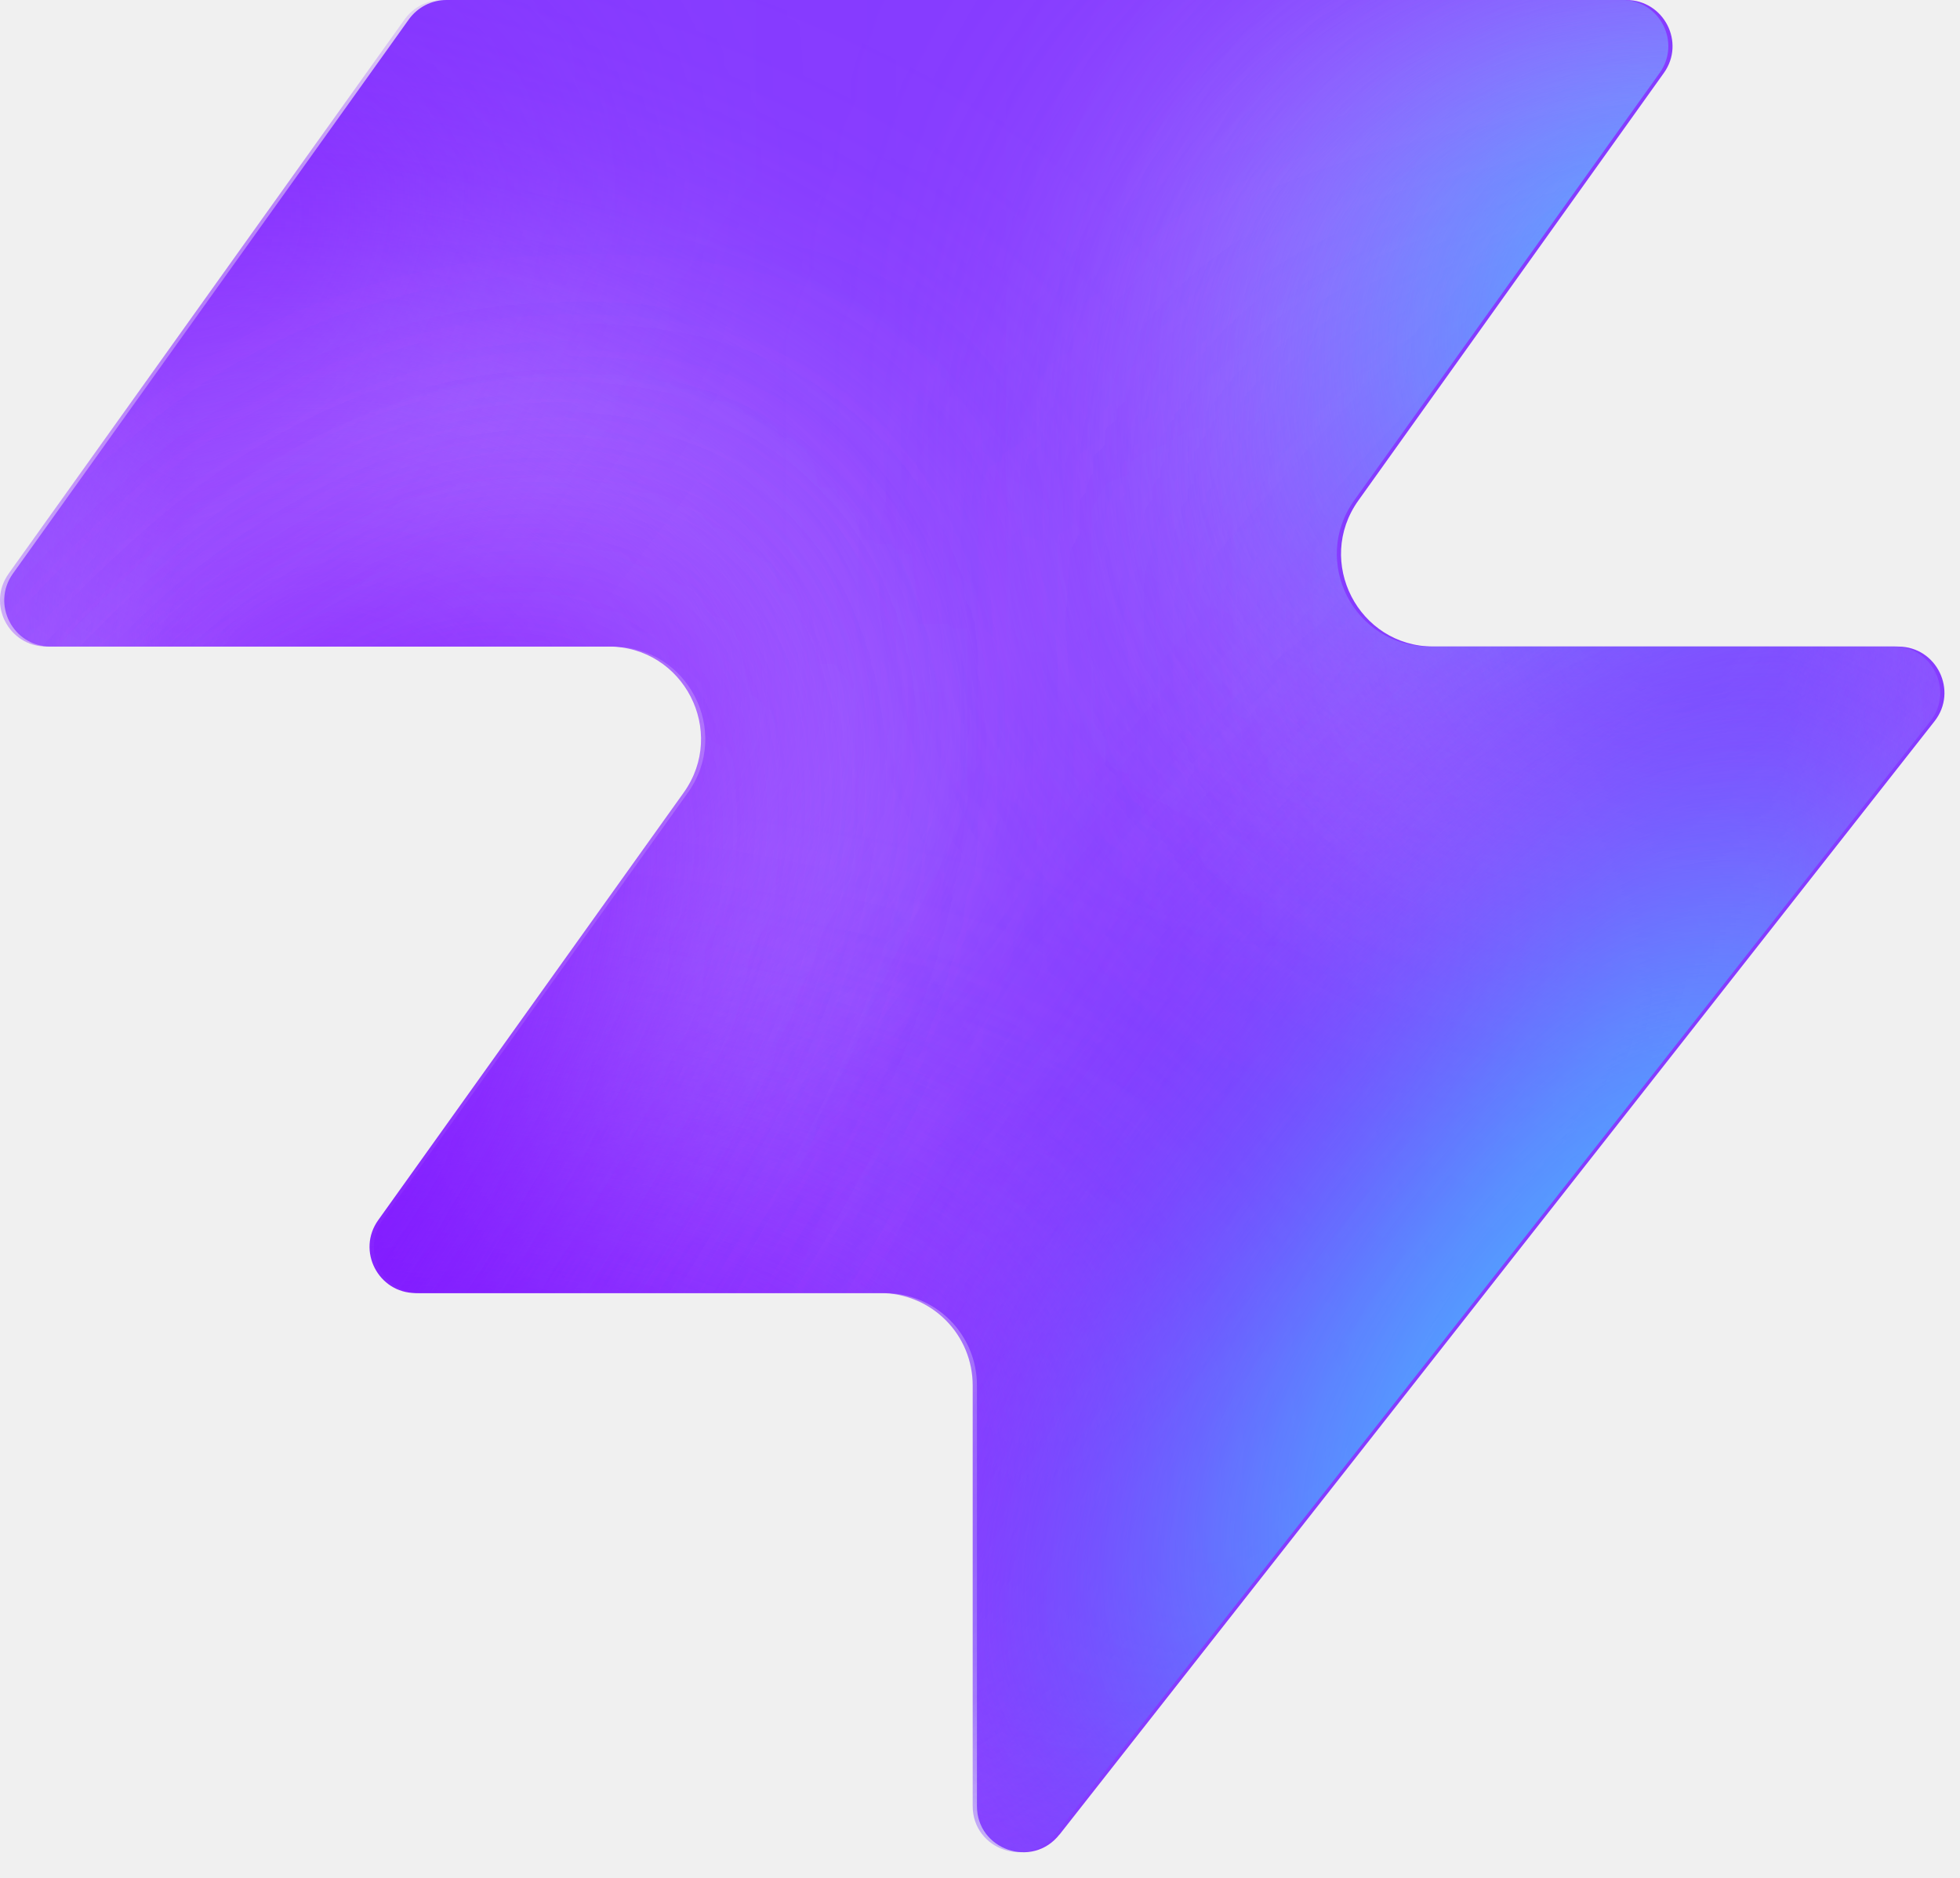
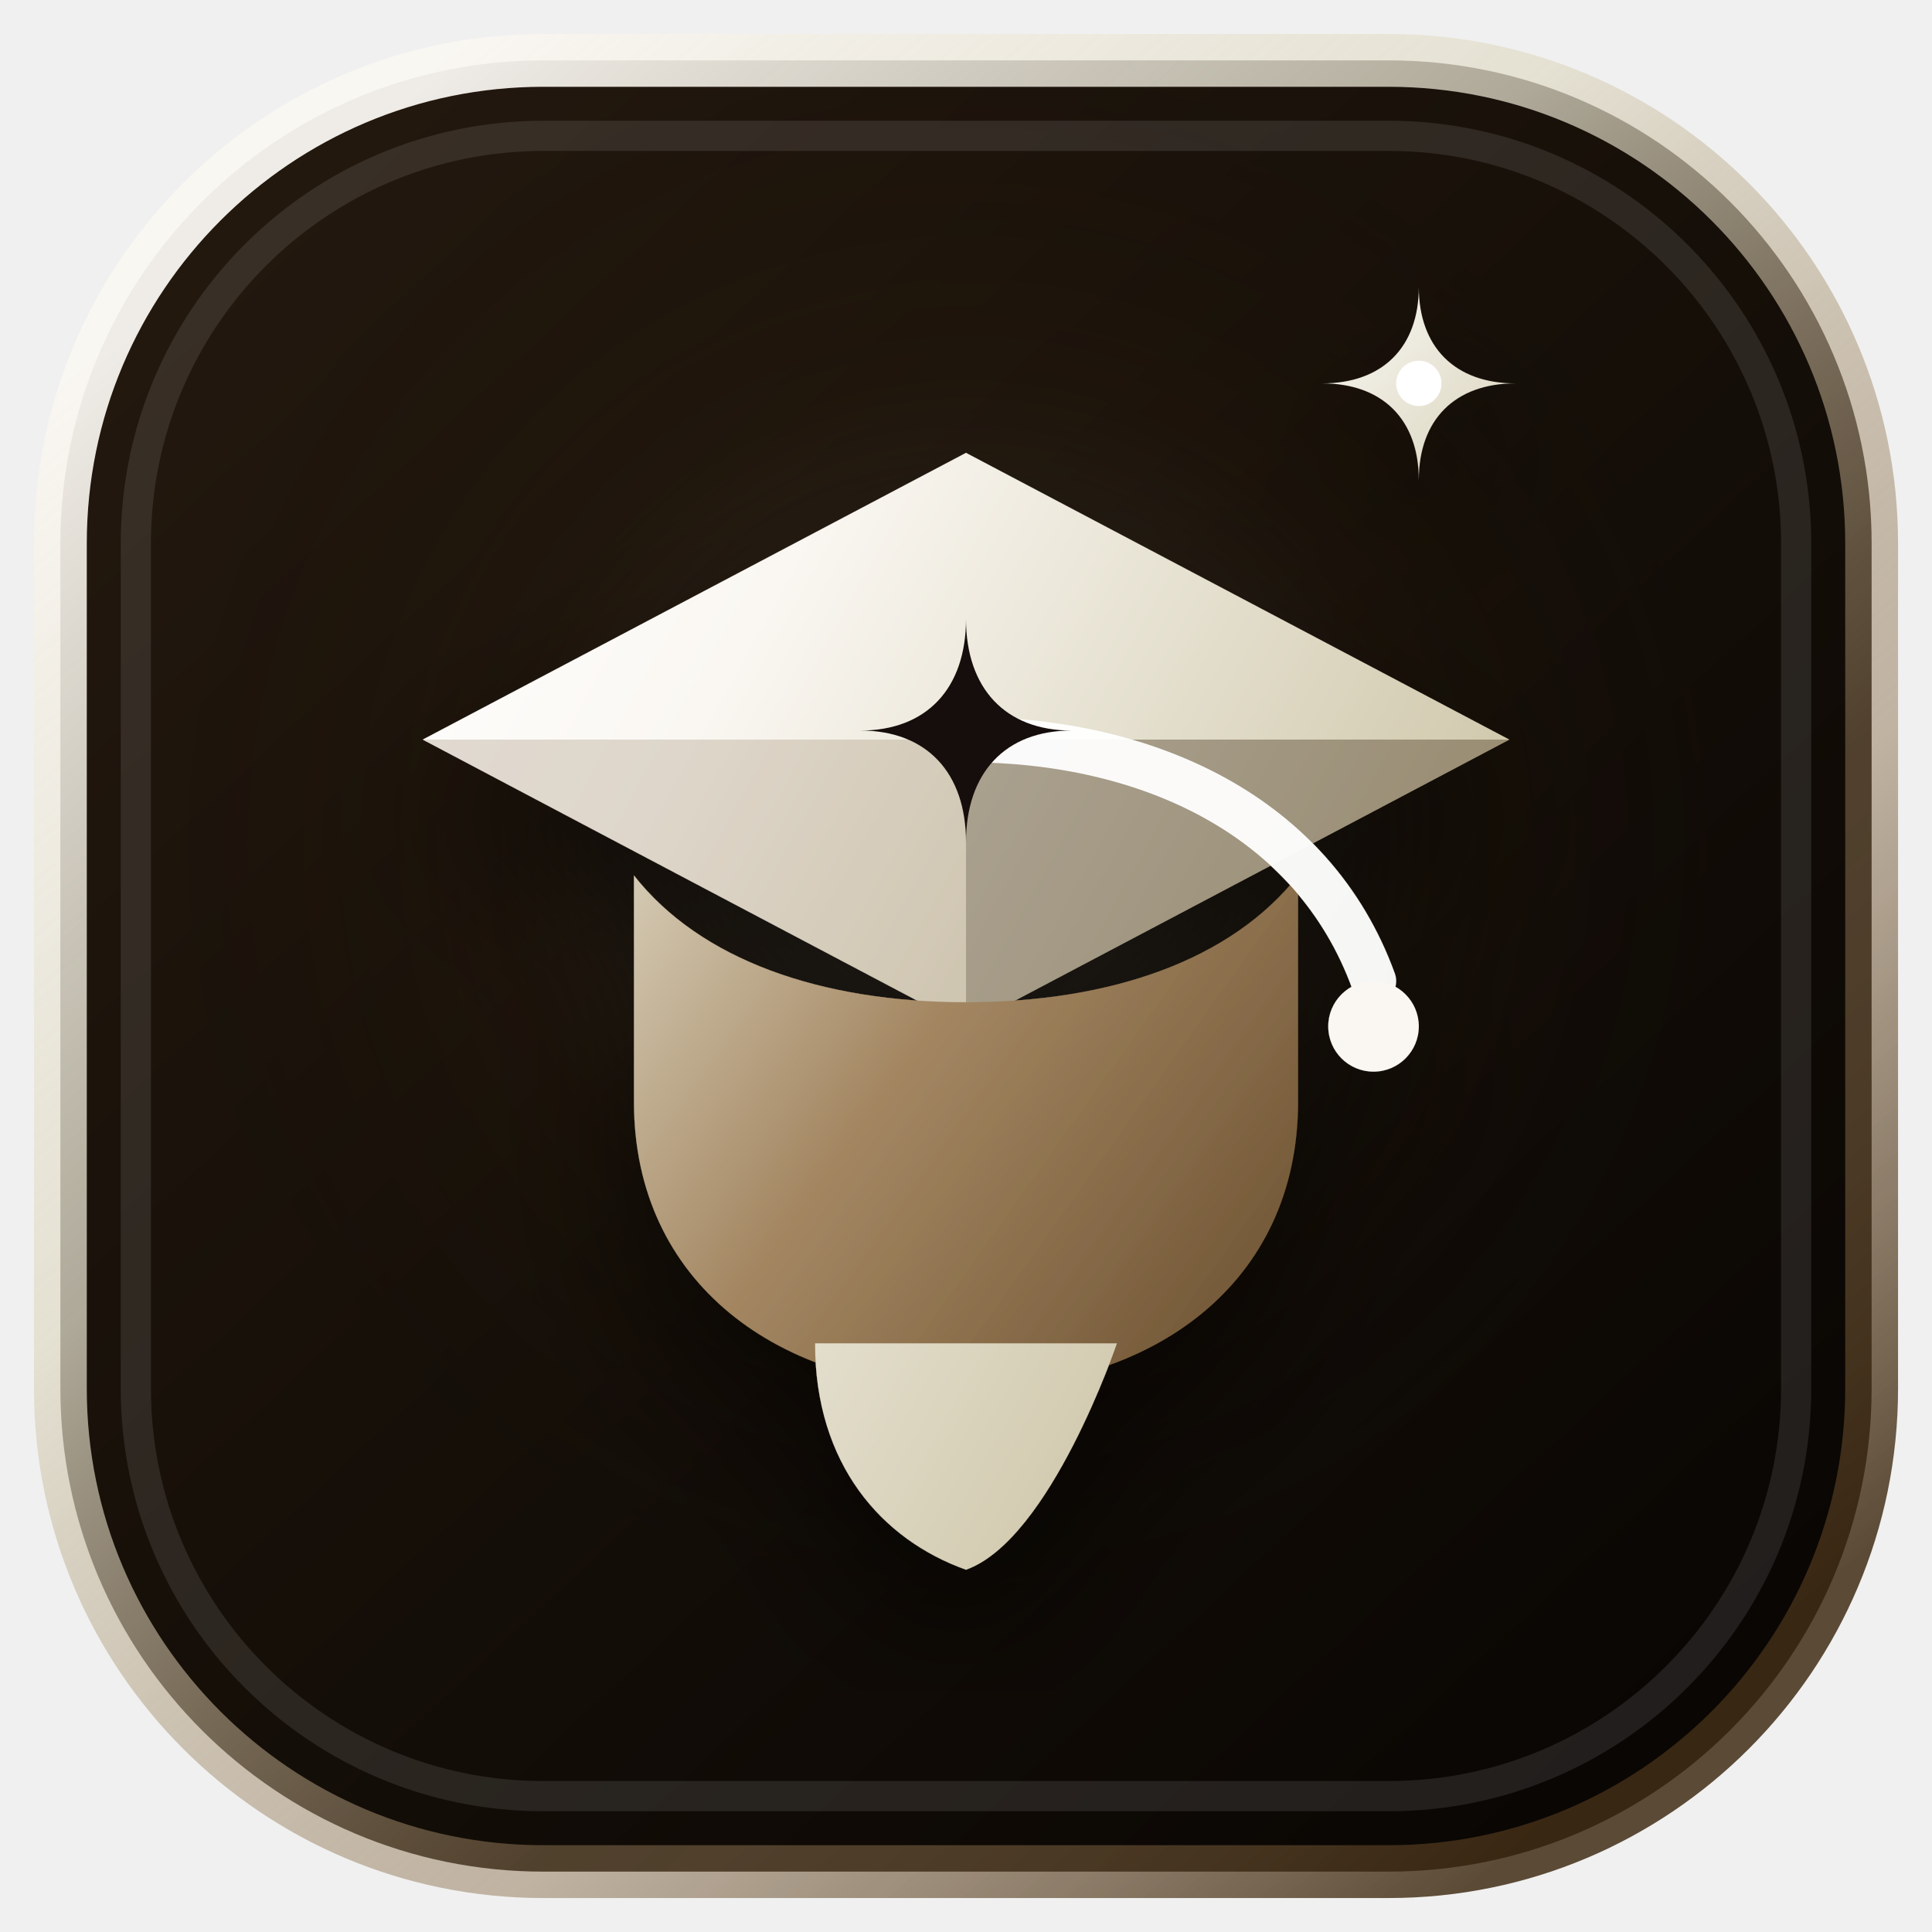
- <svg xmlns="http://www.w3.org/2000/svg" width="48" height="46" fill="none" viewBox="0 0 48 46">
-   <path fill="#863bff" d="M25.946 44.938c-.664.845-2.021.375-2.021-.698V33.937a2.26 2.26 0 0 0-2.262-2.262H10.287c-.92 0-1.456-1.04-.92-1.788l7.48-10.471c1.07-1.497 0-3.578-1.842-3.578H1.237c-.92 0-1.456-1.04-.92-1.788L10.013.474c.214-.297.556-.474.92-.474h28.894c.92 0 1.456 1.04.92 1.788l-7.48 10.471c-1.07 1.498 0 3.579 1.842 3.579h11.377c.943 0 1.473 1.088.89 1.83L25.947 44.94z" style="fill:#863bff;fill:color(display-p3 .525 .23 1);fill-opacity:1" />
-   <mask id="a" width="48" height="46" x="0" y="0" maskUnits="userSpaceOnUse" style="mask-type:alpha">
-     <path fill="#000" d="M25.842 44.938c-.664.844-2.021.375-2.021-.698V33.937a2.26 2.26 0 0 0-2.262-2.262H10.183c-.92 0-1.456-1.04-.92-1.788l7.48-10.471c1.07-1.498 0-3.579-1.842-3.579H1.133c-.92 0-1.456-1.04-.92-1.787L9.91.473c.214-.297.556-.474.92-.474h28.894c.92 0 1.456 1.04.92 1.788l-7.48 10.471c-1.07 1.498 0 3.578 1.842 3.578h11.377c.943 0 1.473 1.088.89 1.832L25.843 44.94z" style="fill:#000;fill-opacity:1" />
-   </mask>
-   <g mask="url(#a)">
-     <g filter="url(#b)">
-       <ellipse cx="5.508" cy="14.704" fill="#ede6ff" rx="5.508" ry="14.704" style="fill:#ede6ff;fill:color(display-p3 .927 .903 1);fill-opacity:1" transform="matrix(.00324 1 1 -.00324 -4.47 31.516)" />
-     </g>
-     <g filter="url(#c)">
-       <ellipse cx="10.399" cy="29.851" fill="#ede6ff" rx="10.399" ry="29.851" style="fill:#ede6ff;fill:color(display-p3 .927 .903 1);fill-opacity:1" transform="matrix(.00324 1 1 -.00324 -39.328 7.883)" />
-     </g>
-     <g filter="url(#d)">
-       <ellipse cx="5.508" cy="30.487" fill="#7e14ff" rx="5.508" ry="30.487" style="fill:#7e14ff;fill:color(display-p3 .492 .077 1);fill-opacity:1" transform="rotate(89.814 -25.913 -14.639)scale(1 -1)" />
-     </g>
-     <g filter="url(#e)">
-       <ellipse cx="5.508" cy="30.599" fill="#7e14ff" rx="5.508" ry="30.599" style="fill:#7e14ff;fill:color(display-p3 .492 .077 1);fill-opacity:1" transform="rotate(89.814 -32.644 -3.334)scale(1 -1)" />
-     </g>
-     <g filter="url(#f)">
-       <ellipse cx="5.508" cy="30.599" fill="#7e14ff" rx="5.508" ry="30.599" style="fill:#7e14ff;fill:color(display-p3 .492 .077 1);fill-opacity:1" transform="matrix(.00324 1 1 -.00324 -34.34 30.47)" />
-     </g>
-     <g filter="url(#g)">
-       <ellipse cx="14.072" cy="22.078" fill="#ede6ff" rx="14.072" ry="22.078" style="fill:#ede6ff;fill:color(display-p3 .927 .903 1);fill-opacity:1" transform="rotate(93.35 24.506 48.493)scale(-1 1)" />
-     </g>
-     <g filter="url(#h)">
-       <ellipse cx="3.47" cy="21.501" fill="#7e14ff" rx="3.47" ry="21.501" style="fill:#7e14ff;fill:color(display-p3 .492 .077 1);fill-opacity:1" transform="rotate(89.009 28.708 47.59)scale(-1 1)" />
-     </g>
-     <g filter="url(#i)">
-       <ellipse cx="3.47" cy="21.501" fill="#7e14ff" rx="3.47" ry="21.501" style="fill:#7e14ff;fill:color(display-p3 .492 .077 1);fill-opacity:1" transform="rotate(89.009 28.708 47.59)scale(-1 1)" />
-     </g>
-     <g filter="url(#j)">
-       <ellipse cx=".387" cy="8.972" fill="#7e14ff" rx="4.407" ry="29.108" style="fill:#7e14ff;fill:color(display-p3 .492 .077 1);fill-opacity:1" transform="rotate(39.51 .387 8.972)" />
-     </g>
-     <g filter="url(#k)">
-       <ellipse cx="47.523" cy="-6.092" fill="#7e14ff" rx="4.407" ry="29.108" style="fill:#7e14ff;fill:color(display-p3 .492 .077 1);fill-opacity:1" transform="rotate(37.892 47.523 -6.092)" />
-     </g>
-     <g filter="url(#l)">
-       <ellipse cx="41.412" cy="6.333" fill="#47bfff" rx="5.971" ry="9.665" style="fill:#47bfff;fill:color(display-p3 .28 .748 1);fill-opacity:1" transform="rotate(37.892 41.412 6.333)" />
-     </g>
-     <g filter="url(#m)">
-       <ellipse cx="-1.879" cy="38.332" fill="#7e14ff" rx="4.407" ry="29.108" style="fill:#7e14ff;fill:color(display-p3 .492 .077 1);fill-opacity:1" transform="rotate(37.892 -1.88 38.332)" />
-     </g>
-     <g filter="url(#n)">
-       <ellipse cx="-1.879" cy="38.332" fill="#7e14ff" rx="4.407" ry="29.108" style="fill:#7e14ff;fill:color(display-p3 .492 .077 1);fill-opacity:1" transform="rotate(37.892 -1.88 38.332)" />
-     </g>
-     <g filter="url(#o)">
-       <ellipse cx="35.651" cy="29.907" fill="#7e14ff" rx="4.407" ry="29.108" style="fill:#7e14ff;fill:color(display-p3 .492 .077 1);fill-opacity:1" transform="rotate(37.892 35.651 29.907)" />
-     </g>
-     <g filter="url(#p)">
-       <ellipse cx="38.418" cy="32.4" fill="#47bfff" rx="5.971" ry="15.297" style="fill:#47bfff;fill:color(display-p3 .28 .748 1);fill-opacity:1" transform="rotate(37.892 38.418 32.4)" />
-     </g>
-   </g>
+ <svg xmlns="http://www.w3.org/2000/svg" viewBox="0 0 64 64" fill="none">
  <defs>
-     <filter id="b" width="60.045" height="41.654" x="-19.77" y="16.149" color-interpolation-filters="sRGB" filterUnits="userSpaceOnUse">
-       <feFlood flood-opacity="0" result="BackgroundImageFix" />
-       <feBlend in="SourceGraphic" in2="BackgroundImageFix" result="shape" />
-       <feGaussianBlur result="effect1_foregroundBlur_2002_17158" stdDeviation="7.659" />
-     </filter>
-     <filter id="c" width="90.34" height="51.437" x="-54.613" y="-7.533" color-interpolation-filters="sRGB" filterUnits="userSpaceOnUse">
-       <feFlood flood-opacity="0" result="BackgroundImageFix" />
-       <feBlend in="SourceGraphic" in2="BackgroundImageFix" result="shape" />
-       <feGaussianBlur result="effect1_foregroundBlur_2002_17158" stdDeviation="7.659" />
-     </filter>
-     <filter id="d" width="79.355" height="29.4" x="-49.64" y="2.03" color-interpolation-filters="sRGB" filterUnits="userSpaceOnUse">
-       <feFlood flood-opacity="0" result="BackgroundImageFix" />
-       <feBlend in="SourceGraphic" in2="BackgroundImageFix" result="shape" />
-       <feGaussianBlur result="effect1_foregroundBlur_2002_17158" stdDeviation="4.596" />
-     </filter>
-     <filter id="e" width="79.579" height="29.4" x="-45.045" y="20.029" color-interpolation-filters="sRGB" filterUnits="userSpaceOnUse">
-       <feFlood flood-opacity="0" result="BackgroundImageFix" />
-       <feBlend in="SourceGraphic" in2="BackgroundImageFix" result="shape" />
-       <feGaussianBlur result="effect1_foregroundBlur_2002_17158" stdDeviation="4.596" />
-     </filter>
-     <filter id="f" width="79.579" height="29.4" x="-43.513" y="21.178" color-interpolation-filters="sRGB" filterUnits="userSpaceOnUse">
-       <feFlood flood-opacity="0" result="BackgroundImageFix" />
-       <feBlend in="SourceGraphic" in2="BackgroundImageFix" result="shape" />
-       <feGaussianBlur result="effect1_foregroundBlur_2002_17158" stdDeviation="4.596" />
-     </filter>
-     <filter id="g" width="74.749" height="58.852" x="15.756" y="-17.901" color-interpolation-filters="sRGB" filterUnits="userSpaceOnUse">
-       <feFlood flood-opacity="0" result="BackgroundImageFix" />
-       <feBlend in="SourceGraphic" in2="BackgroundImageFix" result="shape" />
-       <feGaussianBlur result="effect1_foregroundBlur_2002_17158" stdDeviation="7.659" />
-     </filter>
-     <filter id="h" width="61.377" height="25.362" x="23.548" y="2.284" color-interpolation-filters="sRGB" filterUnits="userSpaceOnUse">
-       <feFlood flood-opacity="0" result="BackgroundImageFix" />
-       <feBlend in="SourceGraphic" in2="BackgroundImageFix" result="shape" />
-       <feGaussianBlur result="effect1_foregroundBlur_2002_17158" stdDeviation="4.596" />
-     </filter>
-     <filter id="i" width="61.377" height="25.362" x="23.548" y="2.284" color-interpolation-filters="sRGB" filterUnits="userSpaceOnUse">
-       <feFlood flood-opacity="0" result="BackgroundImageFix" />
-       <feBlend in="SourceGraphic" in2="BackgroundImageFix" result="shape" />
-       <feGaussianBlur result="effect1_foregroundBlur_2002_17158" stdDeviation="4.596" />
-     </filter>
-     <filter id="j" width="56.045" height="63.649" x="-27.636" y="-22.853" color-interpolation-filters="sRGB" filterUnits="userSpaceOnUse">
-       <feFlood flood-opacity="0" result="BackgroundImageFix" />
-       <feBlend in="SourceGraphic" in2="BackgroundImageFix" result="shape" />
-       <feGaussianBlur result="effect1_foregroundBlur_2002_17158" stdDeviation="4.596" />
-     </filter>
-     <filter id="k" width="54.814" height="64.646" x="20.116" y="-38.415" color-interpolation-filters="sRGB" filterUnits="userSpaceOnUse">
-       <feFlood flood-opacity="0" result="BackgroundImageFix" />
-       <feBlend in="SourceGraphic" in2="BackgroundImageFix" result="shape" />
-       <feGaussianBlur result="effect1_foregroundBlur_2002_17158" stdDeviation="4.596" />
-     </filter>
-     <filter id="l" width="33.541" height="35.313" x="24.641" y="-11.323" color-interpolation-filters="sRGB" filterUnits="userSpaceOnUse">
-       <feFlood flood-opacity="0" result="BackgroundImageFix" />
-       <feBlend in="SourceGraphic" in2="BackgroundImageFix" result="shape" />
-       <feGaussianBlur result="effect1_foregroundBlur_2002_17158" stdDeviation="4.596" />
-     </filter>
-     <filter id="m" width="54.814" height="64.646" x="-29.286" y="6.009" color-interpolation-filters="sRGB" filterUnits="userSpaceOnUse">
-       <feFlood flood-opacity="0" result="BackgroundImageFix" />
-       <feBlend in="SourceGraphic" in2="BackgroundImageFix" result="shape" />
-       <feGaussianBlur result="effect1_foregroundBlur_2002_17158" stdDeviation="4.596" />
-     </filter>
-     <filter id="n" width="54.814" height="64.646" x="-29.286" y="6.009" color-interpolation-filters="sRGB" filterUnits="userSpaceOnUse">
-       <feFlood flood-opacity="0" result="BackgroundImageFix" />
-       <feBlend in="SourceGraphic" in2="BackgroundImageFix" result="shape" />
-       <feGaussianBlur result="effect1_foregroundBlur_2002_17158" stdDeviation="4.596" />
-     </filter>
-     <filter id="o" width="54.814" height="64.646" x="8.244" y="-2.416" color-interpolation-filters="sRGB" filterUnits="userSpaceOnUse">
-       <feFlood flood-opacity="0" result="BackgroundImageFix" />
-       <feBlend in="SourceGraphic" in2="BackgroundImageFix" result="shape" />
-       <feGaussianBlur result="effect1_foregroundBlur_2002_17158" stdDeviation="4.596" />
-     </filter>
-     <filter id="p" width="39.409" height="43.623" x="18.713" y="10.588" color-interpolation-filters="sRGB" filterUnits="userSpaceOnUse">
-       <feFlood flood-opacity="0" result="BackgroundImageFix" />
-       <feBlend in="SourceGraphic" in2="BackgroundImageFix" result="shape" />
-       <feGaussianBlur result="effect1_foregroundBlur_2002_17158" stdDeviation="4.596" />
+     <linearGradient id="cgBgGrad" x1="6" y1="4" x2="58" y2="60" gradientUnits="userSpaceOnUse">
+       <stop offset="0%" stop-color="#24190F" />
+       <stop offset="45%" stop-color="#171009" />
+       <stop offset="100%" stop-color="#080503" />
+     </linearGradient>
+     <linearGradient id="cgBorderGrad" x1="10" y1="6" x2="54" y2="58" gradientUnits="userSpaceOnUse">
+       <stop offset="0%" stop-color="#FAF7F2" stop-opacity="0.95" />
+       <stop offset="35%" stop-color="#E1DCC9" stop-opacity="0.75" />
+       <stop offset="70%" stop-color="#8F7554" stop-opacity="0.5" />
+       <stop offset="100%" stop-color="#412D15" stop-opacity="0.85" />
+     </linearGradient>
+     <linearGradient id="cgGoldTop" x1="14" y1="15" x2="50" y2="35" gradientUnits="userSpaceOnUse">
+       <stop offset="0%" stop-color="#FFFFFF" />
+       <stop offset="30%" stop-color="#FAF7F2" />
+       <stop offset="65%" stop-color="#E1DCC9" />
+       <stop offset="100%" stop-color="#C9BF9F" />
+     </linearGradient>
+     <linearGradient id="cgGoldDark" x1="18" y1="28" x2="46" y2="48" gradientUnits="userSpaceOnUse">
+       <stop offset="0%" stop-color="#E1DCC9" />
+       <stop offset="40%" stop-color="#A48762" />
+       <stop offset="100%" stop-color="#5C4223" />
+     </linearGradient>
+     <linearGradient id="cgSparkleGrad" x1="42" y1="9" x2="52" y2="19" gradientUnits="userSpaceOnUse">
+       <stop offset="0%" stop-color="#FFFFFF" />
+       <stop offset="60%" stop-color="#E1DCC9" />
+       <stop offset="100%" stop-color="#8F7554" />
+     </linearGradient>
+     <radialGradient id="cgGlow" cx="32" cy="28" r="28" gradientUnits="userSpaceOnUse">
+       <stop offset="0%" stop-color="#E1DCC9" stop-opacity="0.28" />
+       <stop offset="55%" stop-color="#412D15" stop-opacity="0.1" />
+       <stop offset="100%" stop-color="#000000" stop-opacity="0" />
+     </radialGradient>
+     <filter id="cgShadow" x="8" y="8" width="48" height="48" filterUnits="userSpaceOnUse">
+       <feDropShadow dx="0" dy="2.5" stdDeviation="2.5" flood-color="#000000" flood-opacity="0.6" />
    </filter>
  </defs>
+   <rect x="2" y="2" width="60" height="60" rx="16" fill="url(#cgBgGrad)" />
+   <rect x="2" y="2" width="60" height="60" rx="16" fill="url(#cgGlow)" />
+   <rect x="2" y="2" width="60" height="60" rx="16" stroke="url(#cgBorderGrad)" stroke-width="1.75" />
+   <rect x="4.5" y="4.5" width="55" height="55" rx="13.5" stroke="#FFFFFF" stroke-opacity="0.1" stroke-width="1" />
+   <g filter="url(#cgShadow)">
+     <path d="M32 15 L50 24.5 L32 34 L14 24.5 Z" fill="url(#cgGoldTop)" />
+     <path d="M14 24.5 L32 34 L32 24.5 Z" fill="#8F7554" fill-opacity="0.25" />
+     <path d="M50 24.5 L32 34 L32 24.5 Z" fill="#412D15" fill-opacity="0.38" />
+     <path d="M21 29 L21 36.5 C21 42.5 25.8 46 32 46 C38.2 46 43 42.5 43 36.5 L43 29 C40.8 31.8 36.8 33.2 32 33.2 C27.2 33.2 23.2 31.8 21 29 Z" fill="url(#cgGoldDark)" />
+     <path d="M27 44.5 C27 48.5 29.2 51 32 52 C34.8 51 37 44.5 37 44.5 Z" fill="url(#cgGoldTop)" />
+     <path d="M32 24.5 C38 24.5 43.5 27 45.5 32.5" stroke="#FFFFFF" stroke-width="1.5" stroke-linecap="round" fill="none" opacity="0.95" />
+     <circle cx="45.5" cy="34" r="1.5" fill="#FAF7F2" />
+     <path d="M32 20.5 C32 22.8 33.3 24.2 35.5 24.2 C33.3 24.2 32 25.6 32 27.9 C32 25.6 30.7 24.2 28.5 24.2 C30.7 24.2 32 22.8 32 20.5 Z" fill="#171009" />
+     <path d="M47 9.5 C47 11.5 48.2 12.7 50.2 12.7 C48.2 12.7 47 13.9 47 15.9 C47 13.9 45.8 12.7 43.8 12.7 C45.8 12.7 47 11.5 47 9.5 Z" fill="url(#cgSparkleGrad)" />
+     <circle cx="47" cy="12.7" r="0.75" fill="#FFFFFF" />
+   </g>
</svg>
